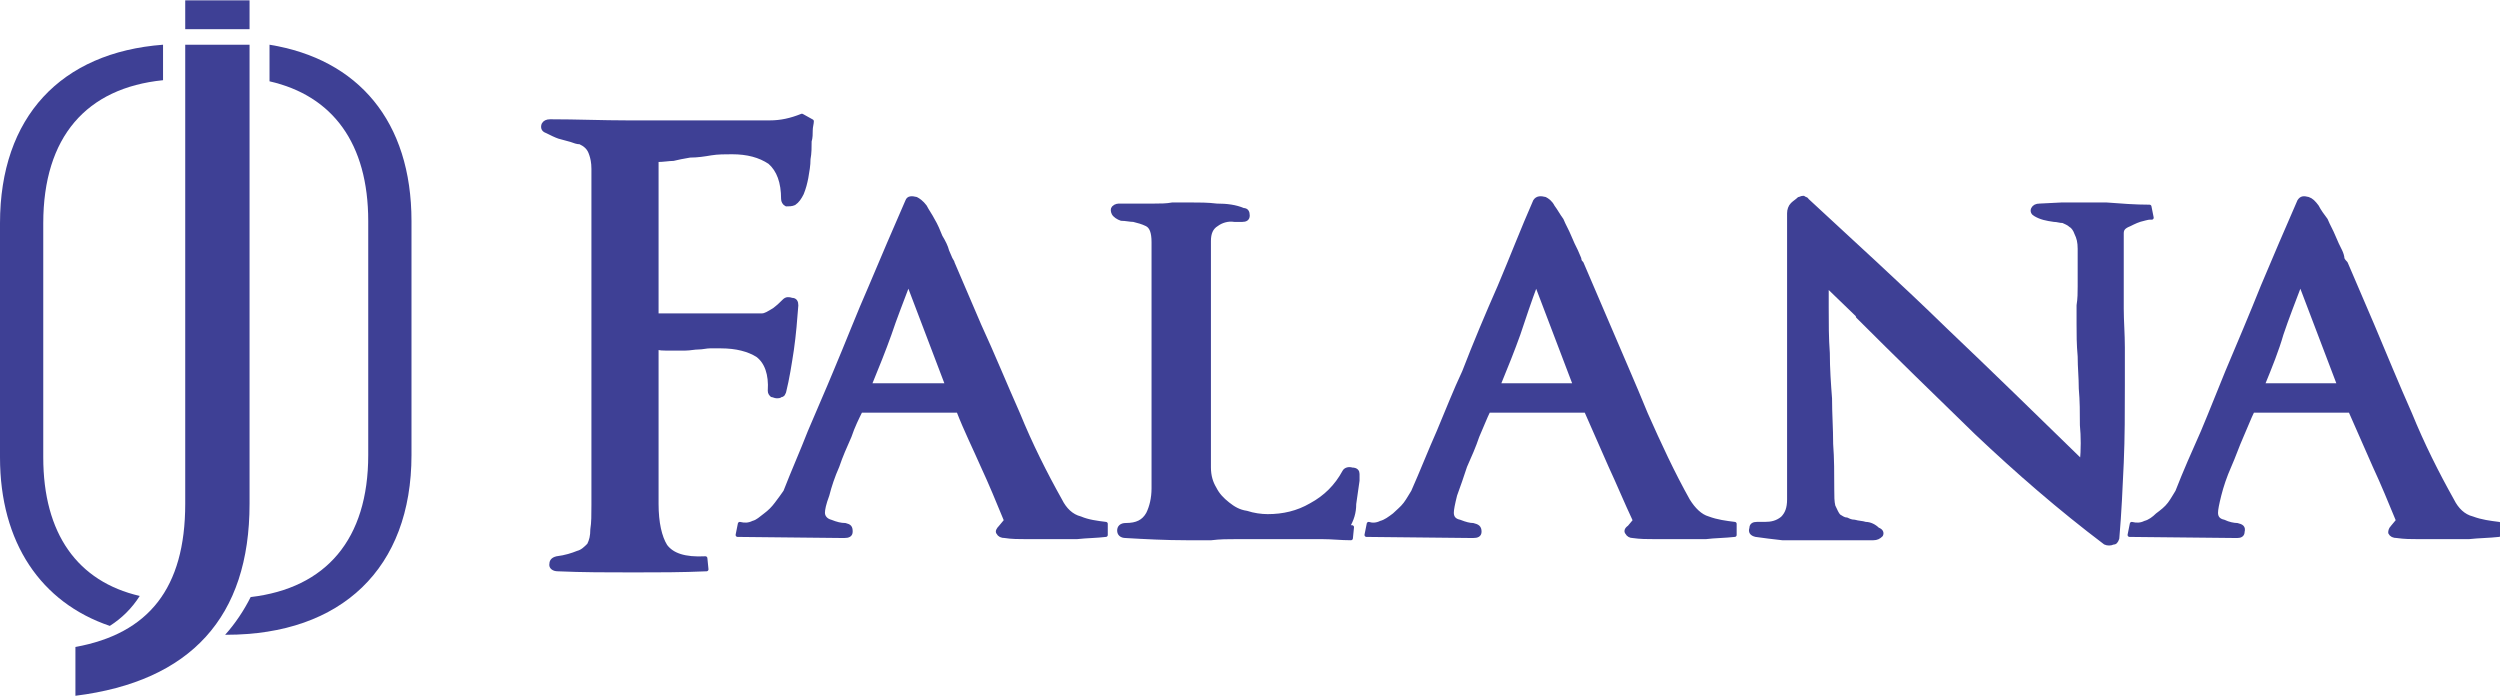
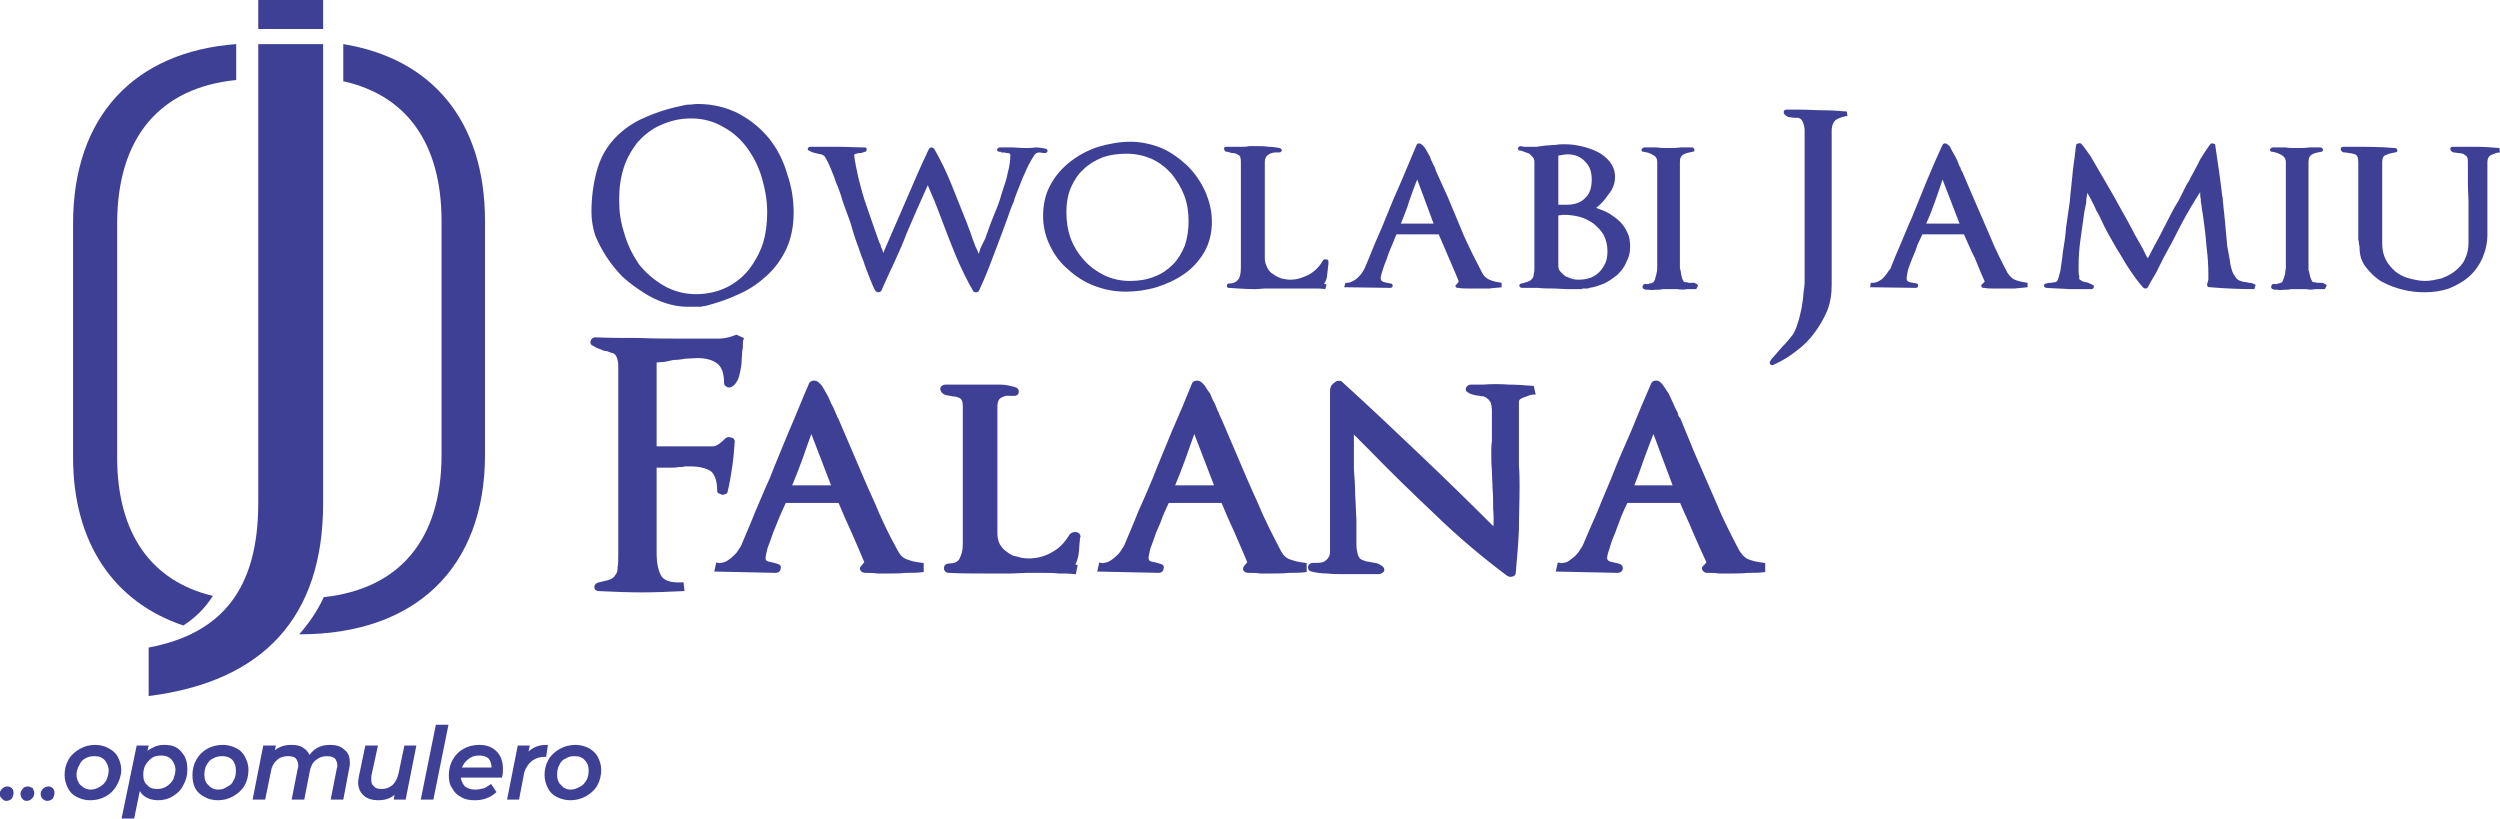
- <svg xmlns="http://www.w3.org/2000/svg" xml:space="preserve" width="1.907in" height="0.531in" version="1.1" style="shape-rendering:geometricPrecision; text-rendering:geometricPrecision; image-rendering:optimizeQuality; fill-rule:evenodd; clip-rule:evenodd" viewBox="0 0 2254 627">
+ <svg xmlns="http://www.w3.org/2000/svg" xml:space="preserve" width="2.421in" height="0.793in" version="1.1" style="shape-rendering:geometricPrecision; text-rendering:geometricPrecision; image-rendering:optimizeQuality; fill-rule:evenodd; clip-rule:evenodd" viewBox="0 0 3969 1300">
  <defs>
    <style type="text/css">
   
-     .str0 {stroke:#3E4095;stroke-width:3.546;stroke-linejoin:round}
-     .fil2 {fill:none;fill-rule:nonzero}
+     .str0 {stroke:#3E4095;stroke-width:4.918}
    .fil0 {fill:#3E4095}
    .fil1 {fill:#3E4095;fill-rule:nonzero}
   
  </style>
  </defs>
  <g id="Layer_x0020_1">
-     <g id="_1549256410128">
+     <g id="_2291404373472">
+       <path class="fil0" d="M375 70c-161,12 -259,114 -259,285l0 371c0,136 65,230 175,267 19,-12 35,-28 47,-47 -97,-23 -152,-98 -152,-220l0 -371c0,-137 68,-216 189,-228l0 -57z" />
+       <path class="fil0" d="M476 1007c183,0 294,-105 294,-285l0 -371c0,-159 -84,-258 -225,-281l0 59c100,22 156,98 156,222l0 371c0,135 -67,213 -187,226 -10,22 -24,42 -39,59l1 0z" />
+       <polygon class="fil1" points="513,46 513,0 410,0 410,46 " />
+       <path class="fil1" d="M236 1105c183,-23 277,-126 277,-306l0 -729 -103 0 0 729c0,135 -57,207 -174,229l0 77z" />
      <g>
-         <path class="fil0" d="M147 40c-92,7 -147,65 -147,161l0 211c0,77 37,131 99,152 11,-7 20,-16 27,-27 -56,-13 -87,-56 -87,-125l0 -211c0,-78 39,-122 108,-129l0 -32z" />
-         <path class="fil0" d="M204 572c104,0 167,-60 167,-162l0 -211c0,-90 -48,-146 -128,-159l0 33c57,13 89,56 89,126l0 211c0,76 -38,120 -106,128 -6,12 -14,24 -23,34l1 0z" />
-         <polygon class="fil1" points="225,26 225,0 167,0 167,26 " />
-         <path class="fil1" d="M68 627c104,-13 157,-71 157,-173l0 -414 -58 0 0 414c0,76 -33,117 -99,129l0 44z" />
+         <path class="fil1" d="M1260 338c0,-20 -3,-41 -10,-61 -6,-21 -15,-39 -28,-56 -13,-16 -28,-29 -48,-40 -19,-10 -41,-16 -67,-16 -4,0 -8,1 -12,1 -5,0 -9,1 -13,2 -25,5 -47,13 -66,22 -18,9 -33,21 -44,34 -12,14 -20,30 -25,49 -5,19 -8,40 -8,64 0,12 2,24 6,37 5,12 11,23 18,34 8,12 16,22 26,32 10,9 21,17 32,24 12,8 23,13 35,17 12,4 24,6 35,6 2,0 4,0 7,0 2,0 5,0 8,0 2,0 5,0 7,0 2,-1 4,-1 6,-1 19,-5 37,-11 54,-19 18,-8 32,-18 45,-30 13,-12 23,-26 31,-43 7,-16 11,-35 11,-56zm-42 -1c0,17 -2,34 -7,50 -5,15 -13,29 -22,41 -10,12 -21,21 -35,28 -14,7 -31,11 -49,11 -19,0 -37,-5 -52,-14 -15,-9 -28,-20 -39,-34 -10,-15 -18,-31 -23,-49 -6,-18 -8,-35 -8,-53 0,-18 2,-34 7,-50 5,-16 13,-29 22,-41 10,-11 22,-21 36,-27 15,-7 31,-11 49,-11 20,0 37,5 52,14 15,8 28,20 38,34 10,14 18,30 23,48 5,17 8,35 8,53zm442 -101c-5,-1 -11,-2 -16,-2 -6,1 -12,1 -18,1 -6,0 -13,-1 -19,-1 -7,0 -14,0 -20,0 -3,1 -4,2 -4,4 0,2 2,3 4,3 1,0 1,0 2,0 0,1 0,1 1,1 2,0 5,0 9,1 4,0 5,1 5,3 0,8 -1,17 -4,28 -2,11 -6,22 -10,34 -3,12 -8,24 -13,36 -5,12 -9,24 -13,35 -2,4 -4,8 -6,12 -2,4 -3,8 -4,12 -2,-5 -4,-9 -6,-13 -1,-4 -3,-8 -4,-11 -1,-4 -3,-8 -4,-12 -2,-4 -3,-8 -5,-13 -8,-20 -16,-40 -24,-60 -8,-20 -17,-39 -28,-58 -1,-1 -3,-2 -4,-2 -2,0 -3,1 -4,2 -13,27 -25,55 -37,83 -12,28 -24,55 -36,83 0,-2 -1,-4 -1,-5 -1,-2 -1,-3 -2,-4 0,-1 -1,-2 -1,-4 0,-1 -1,-2 -2,-4 -8,-23 -16,-45 -24,-69 -7,-23 -13,-47 -16,-70 1,-2 3,-2 4,-2 2,-1 4,-1 5,-1 3,0 5,-1 8,-2 2,0 3,-2 3,-4 0,-2 -1,-3 -4,-3 -14,0 -28,-1 -42,-1 -14,0 -28,0 -42,0 -3,0 -4,0 -5,2 -1,1 -1,3 1,4 3,1 5,3 7,3 2,1 5,1 7,2 2,0 4,1 6,1 2,1 4,2 5,3 2,3 5,8 8,15 3,8 7,16 10,26 4,9 8,20 11,31 4,11 8,22 12,33 3,10 6,21 10,32 4,10 7,21 11,30 3,10 7,19 10,27 3,8 6,15 9,20 1,1 3,2 4,2 2,0 4,-1 5,-2 7,-16 14,-31 21,-46 7,-15 14,-31 20,-47 5,-12 11,-25 16,-37 6,-13 11,-25 17,-38 4,10 8,19 11,26 3,7 6,16 10,26 7,19 15,39 23,59 9,21 18,40 28,57 1,2 3,2 5,2 2,0 3,-1 4,-2 8,-17 15,-34 22,-53 7,-18 14,-37 21,-56 2,-5 4,-11 6,-17 2,-5 4,-11 7,-17 0,-2 1,-5 2,-7 1,-3 2,-5 3,-8 4,-9 7,-19 12,-29 4,-10 9,-19 14,-27 2,-4 5,-6 9,-6l8 1c3,0 5,-1 5,-3 0,-2 0,-3 -3,-4zm264 116c0,-17 -4,-33 -11,-49 -7,-15 -16,-28 -28,-40 -12,-11 -25,-21 -41,-28 -15,-6 -32,-10 -49,-10 -17,0 -34,3 -51,8 -16,5 -31,13 -44,23 -13,10 -24,22 -32,37 -8,14 -12,31 -12,50 0,17 4,33 11,47 7,15 17,28 29,38 12,11 26,20 42,26 16,6 32,9 49,9 16,0 32,-2 49,-7 16,-5 31,-12 44,-21 13,-9 24,-21 32,-35 8,-14 12,-30 12,-48zm-37 -1c0,14 -2,27 -6,39 -5,12 -11,22 -19,30 -8,8 -18,15 -29,19 -12,5 -25,7 -39,7 -15,0 -28,-3 -41,-9 -12,-6 -23,-14 -32,-24 -9,-10 -16,-21 -21,-34 -5,-14 -7,-28 -7,-42 0,-14 2,-27 7,-39 5,-11 11,-21 20,-29 8,-8 18,-14 30,-19 11,-4 24,-6 38,-6 15,0 28,3 40,8 13,6 23,14 32,24 8,10 15,21 20,34 5,13 7,27 7,41zm222 64c0,-2 -1,-3 -3,-3 -3,-1 -5,0 -6,2 -5,9 -13,17 -22,22 -10,5 -19,8 -30,8 -5,0 -9,-1 -14,-2 -5,-2 -9,-4 -13,-7 -4,-2 -7,-6 -9,-10 -2,-4 -4,-9 -4,-14l0 -154c0,-5 2,-9 5,-11 4,-3 8,-4 13,-4l5 0c2,0 3,-1 4,-3 0,-2 -1,-3 -3,-4 -6,-1 -12,-2 -18,-2 -6,-1 -12,-1 -18,-1 -5,0 -9,0 -13,0 -4,1 -8,1 -12,1l-23 0c-2,0 -3,0 -4,1 -1,1 -1,3 0,4 0,2 2,3 5,3 3,1 6,2 8,2 3,0 6,1 9,3 3,1 4,5 4,11l0 168c0,7 -1,13 -3,17 -3,5 -8,8 -15,8 -3,0 -4,1 -4,3 -1,3 1,4 3,4 14,1 28,2 42,2 6,0 11,-1 17,-1 6,0 11,0 17,0 6,0 13,0 19,0 7,0 13,0 20,0 6,0 13,0 19,0 7,0 13,0 19,1l2 -7c-1,-1 -2,-1 -2,-1 0,0 -1,0 -2,0 3,-5 5,-10 5,-15 1,-6 1,-11 2,-17 0,0 0,-1 0,-2 0,-1 0,-1 0,-2zm275 41l0 -7c-6,-1 -12,-2 -17,-4 -6,-2 -11,-6 -14,-12 -10,-19 -20,-39 -29,-59 -8,-20 -17,-40 -25,-60l-19 -42 0 0c0,-1 -1,-2 -1,-3 -1,-2 -1,-4 -2,-5l0 0c-2,-3 -3,-7 -5,-10 -1,-4 -3,-8 -5,-11 -2,-4 -4,-7 -6,-10 -2,-2 -4,-4 -6,-5 -3,-1 -5,0 -6,2 -8,19 -16,38 -24,57 -9,20 -17,39 -25,59 -5,13 -11,26 -17,40 -6,14 -11,28 -17,41 -1,2 -3,5 -5,8 -3,3 -5,6 -8,8 -3,2 -6,4 -9,5 -3,1 -6,1 -8,1l-2 7 73 1c2,0 4,-1 4,-3 0,-3 -1,-4 -4,-4 -3,-1 -6,-1 -9,-2 -4,-1 -6,-3 -6,-6 0,-3 1,-7 3,-13 2,-6 4,-12 7,-19 2,-7 5,-14 8,-21 3,-7 5,-12 7,-17l67 0c6,13 11,26 16,37 5,12 11,25 16,38l-3 4c-2,1 -3,3 -2,4 1,2 2,2 4,2 5,1 10,1 15,1 5,0 9,0 14,0 7,0 14,0 21,0 6,-1 13,-1 19,-2zm-108 -101l-52 0c5,-13 10,-24 13,-35 4,-11 8,-23 13,-35l26 70zm312 37c0,-8 -1,-16 -4,-22 -3,-7 -7,-13 -12,-18 -5,-5 -11,-9 -17,-13 -7,-4 -13,-6 -21,-9 8,-6 14,-13 20,-22 7,-8 10,-18 10,-27 0,-10 -3,-17 -8,-24 -6,-7 -12,-12 -20,-16 -8,-4 -17,-7 -26,-9 -9,-2 -17,-3 -25,-3 -5,0 -10,0 -15,1 -6,0 -11,1 -16,1 -5,1 -10,1 -14,2 -5,0 -10,0 -15,0 -1,0 -3,0 -5,0 -2,0 -4,-1 -6,-1 -2,0 -3,1 -4,3 0,3 1,4 3,4 2,0 4,1 7,2 3,1 5,2 8,3 2,2 4,4 5,5 2,2 3,5 3,7l0 167c0,5 0,9 -1,12 0,3 -1,6 -3,8 -1,1 -3,3 -6,4 -3,1 -6,2 -10,3 -3,0 -4,2 -4,4 1,2 2,3 5,3 7,0 15,0 24,0 9,1 17,1 24,1 8,0 16,1 23,1 8,0 16,0 24,0l0 -1 1 0c2,0 4,0 6,0 2,0 3,0 5,-1l-1 0c9,-1 16,-4 24,-7 8,-4 15,-9 21,-14 6,-6 11,-12 14,-20 4,-7 6,-15 6,-24zm-61 -107c0,13 -3,23 -11,30 -7,7 -17,10 -29,10l-13 0 0 -78c6,-1 11,-2 15,-2 11,0 21,4 28,12 7,7 10,16 10,28zm25 114c0,7 -1,13 -3,18 -3,6 -6,11 -10,15 -4,4 -9,7 -14,9 -6,2 -12,3 -18,3 -3,0 -6,0 -10,-1 -4,-1 -7,-3 -11,-4 -3,-2 -6,-5 -8,-7 -3,-3 -4,-6 -4,-10l0 -80 8 -1c8,0 17,1 25,3 8,2 16,6 23,11 6,5 12,11 16,18 4,8 6,16 6,26zm144 54c-2,-2 -4,-3 -6,-4 -3,0 -5,0 -8,0 -2,0 -3,-1 -5,-1 -2,0 -3,0 -4,-1 0,0 -1,-2 -2,-4 -1,-2 -1,-5 -2,-7 0,-3 -1,-5 -1,-7 -1,-2 -1,-4 -1,-5l0 -167c0,-6 2,-10 6,-12 4,-2 8,-3 14,-4 2,0 4,-2 3,-3 0,-2 -1,-3 -3,-4 -7,0 -13,0 -19,0 -6,1 -12,1 -19,1 -6,0 -12,0 -19,-1 -7,0 -13,0 -20,0 -2,1 -4,2 -4,4 0,2 1,3 4,3 5,1 10,2 14,5 5,2 7,6 7,11l0 168c0,2 0,5 -1,8 0,2 -1,5 -2,8 0,3 -2,5 -3,7 -2,1 -3,2 -6,2 0,0 -1,0 -2,1 -1,0 -2,0 -3,0 -3,-1 -5,0 -6,3 -1,2 0,4 2,5 2,1 5,1 8,1 4,1 7,0 11,0 4,0 7,0 11,-1 3,0 6,0 8,0l15 0c6,1 11,1 15,0 5,0 10,0 15,0l3 -6zm237 -269l-1 -7c-12,-1 -25,-2 -38,-2 -13,0 -25,-1 -38,-1l-19 0c-3,0 -4,1 -5,2 0,2 0,3 0,4 2,3 5,5 8,6 3,0 6,1 9,1 2,0 4,0 6,0 2,1 3,1 5,3 1,1 2,3 3,6 1,3 2,6 2,11l0 241c0,5 -1,11 -2,19 0,7 -2,15 -3,23 -2,8 -3,15 -6,23 -2,7 -4,12 -7,17 -1,2 -4,5 -7,9 -3,4 -7,8 -10,11 -5,6 -9,10 -13,15 -4,4 -6,7 -7,9 -1,2 0,3 1,5 2,1 3,1 5,0 13,-6 25,-13 36,-22 11,-8 21,-18 29,-29 8,-11 15,-23 20,-35 5,-13 7,-26 7,-41l0 -245c0,-8 3,-14 7,-17 5,-3 11,-5 18,-6zm286 272l0 -7c-6,-1 -12,-2 -18,-4 -6,-2 -10,-6 -14,-12 -10,-19 -20,-39 -28,-59 -9,-20 -17,-40 -26,-60l-18 -42 0 0c-1,-1 -1,-2 -2,-3 0,-2 -1,-4 -2,-5l0 0c-1,-3 -3,-7 -4,-10 -2,-4 -4,-8 -6,-11 -2,-4 -4,-7 -5,-10 -2,-2 -4,-4 -6,-5 -3,-1 -5,0 -6,2 -9,19 -17,38 -25,57 -8,20 -16,39 -24,59 -6,13 -11,26 -17,40 -6,14 -12,28 -17,41 -2,2 -4,5 -6,8 -2,3 -5,6 -7,8 -3,2 -6,4 -9,5 -3,1 -6,1 -9,1l-1 7 72 1c3,0 4,-1 4,-3 1,-3 -1,-4 -3,-4 -3,-1 -6,-1 -10,-2 -4,-1 -5,-3 -5,-6 0,-3 1,-7 2,-13 2,-6 4,-12 7,-19 3,-7 6,-14 8,-21 3,-7 6,-12 8,-17l66 0c6,13 11,26 17,37 5,12 10,25 16,38l-4 4c-2,1 -2,3 -1,4 0,2 2,2 4,2 5,1 10,1 14,1 5,0 10,0 15,0 7,0 13,0 20,0 7,-1 13,-1 20,-2zm-108 -101l-53 0c6,-13 10,-24 14,-35 4,-11 8,-23 12,-35l27 70zm470 97c-4,-2 -7,-3 -9,-3 -1,0 -3,0 -5,-1 -4,0 -7,-1 -10,-2 -4,-1 -7,-4 -9,-8 -3,-3 -5,-9 -7,-18 -1,-9 -3,-18 -5,-29 -1,-11 -2,-22 -3,-33 -1,-11 -2,-21 -3,-29 0,-4 -1,-7 -1,-10 0,-3 0,-5 -1,-8 -3,-26 -7,-53 -11,-80 0,-2 -1,-3 -3,-3 -2,-1 -4,0 -5,1 -6,8 -11,16 -16,24 -4,9 -9,17 -13,25 -1,2 -3,5 -4,8 -2,3 -4,6 -5,8 -4,8 -8,16 -12,24 -5,8 -9,15 -13,23 -6,12 -12,23 -18,35 -6,11 -12,22 -18,34 -3,-4 -5,-9 -8,-15 -3,-5 -7,-13 -13,-23 -7,-14 -15,-28 -24,-44 -8,-15 -17,-30 -25,-44 -8,-14 -15,-26 -21,-36 -7,-10 -12,-17 -15,-20 -2,-1 -3,-1 -5,0 -2,0 -3,1 -3,3 0,2 -1,4 -1,7 0,3 -1,6 -1,9 -1,9 -3,20 -4,33 -1,12 -3,26 -4,40 -2,14 -4,28 -6,42 -1,14 -3,27 -5,38 -1,12 -3,22 -4,30 -2,8 -3,12 -4,14 -1,2 -2,4 -5,4 -2,0 -4,1 -7,1 -2,0 -4,0 -6,1 -3,0 -4,2 -4,4 1,2 2,3 4,3 12,1 24,1 36,2 11,0 23,0 35,0 2,0 4,-1 4,-3 1,-2 0,-3 -2,-4 -5,-2 -8,-4 -10,-4 -2,0 -3,-1 -5,-1 -1,-1 -3,-1 -3,-2 -1,0 -2,-1 -3,-2 0,-1 0,-3 0,-5 -1,-2 -1,-5 -1,-9l0 -7c0,-14 1,-28 3,-42 2,-15 4,-29 6,-43 1,-5 2,-10 3,-15 0,-5 1,-11 2,-16 2,4 4,8 6,11 1,3 3,6 4,8 1,3 3,6 4,9 2,3 4,7 6,11 4,9 9,19 14,28 6,10 11,20 17,29 6,10 11,19 18,29 6,9 12,17 19,25 2,2 3,2 5,2 1,0 2,-1 3,-2 4,-8 9,-16 13,-23 4,-8 8,-16 12,-24 10,-18 19,-35 28,-53 9,-17 19,-34 30,-51 0,4 0,8 1,11 0,3 0,6 1,9 0,3 1,6 1,9 1,3 1,7 2,12 2,15 4,30 5,45 2,15 3,30 3,45 0,3 0,6 0,8 -1,3 -1,5 -2,7 0,1 0,3 1,4 1,1 2,1 4,1 23,2 46,3 70,3l2 -7zm113 1c-2,-2 -4,-3 -7,-4 -2,0 -5,0 -8,0 -1,0 -3,-1 -4,-1 -2,0 -3,0 -4,-1 0,0 -1,-2 -2,-4 -1,-2 -2,-5 -2,-7 -1,-3 -1,-5 -2,-7 0,-2 0,-4 0,-5l0 -167c0,-6 2,-10 6,-12 3,-2 8,-3 14,-4 2,0 3,-2 3,-3 0,-2 -1,-3 -4,-4 -6,0 -12,0 -18,0 -6,1 -13,1 -19,1 -6,0 -13,0 -19,-1 -7,0 -13,0 -20,0 -3,1 -4,2 -4,4 0,2 1,3 4,3 5,1 9,2 14,5 4,2 7,6 7,11l0 168c0,2 -1,5 -1,8 0,2 -1,5 -2,8 -1,3 -2,5 -3,7 -2,1 -4,2 -6,2 0,0 -1,0 -2,1 -1,0 -2,0 -4,0 -2,-1 -4,0 -5,3 -1,2 0,4 2,5 2,1 5,1 8,1 3,1 7,0 11,0 3,0 7,0 10,-1 4,0 6,0 9,0l15 0c5,1 10,1 15,0 5,0 10,0 15,0l3 -6z" />
+         <path class="fil1" d="M3969 242l-1 -7c-12,-1 -24,-2 -36,-2 -12,0 -24,0 -37,0 -4,0 -5,1 -5,4 1,3 3,4 5,5 3,0 6,1 9,1 1,0 3,0 5,1 2,0 3,1 4,2 2,1 3,2 4,4 1,2 1,4 1,8 0,10 0,21 0,32 0,11 1,21 1,32 0,10 0,21 0,32 0,11 0,21 0,32 0,9 -2,18 -6,26 -3,7 -9,13 -15,18 -6,5 -14,9 -22,12 -9,2 -17,4 -26,4 -9,0 -17,-2 -25,-4 -8,-2 -16,-6 -22,-11 -6,-5 -11,-11 -15,-18 -4,-8 -6,-16 -6,-26 0,-11 0,-21 0,-32 0,-11 0,-22 0,-33l0 -65c0,-6 2,-10 6,-11 4,-2 9,-3 14,-4 3,0 4,-1 4,-3 0,-2 -1,-4 -4,-4 -23,-2 -45,-2 -68,-2l-13 0c-3,0 -5,1 -5,4 1,3 2,4 5,5 2,0 5,0 8,1 3,0 7,1 10,2 4,2 5,6 5,13l0 122c0,1 1,3 1,6 0,2 1,4 1,7l0 -1c0,13 3,23 10,32 7,9 15,17 25,23 11,6 22,10 34,13 12,3 24,4 35,4 13,0 26,-2 38,-6 12,-5 23,-11 32,-19 9,-8 16,-18 21,-29 5,-12 8,-24 8,-38l0 -115c0,-5 2,-9 6,-11 5,-2 9,-4 14,-4z" />
      </g>
-       <g>
-         <path class="fil2 str0" d="M732 109l-9 -5c-10,4 -19,6 -29,6l-57 0c-24,0 -47,0 -71,0 -23,0 -46,-1 -70,-1 -3,0 -5,1 -6,3 -1,3 0,5 3,6 4,2 8,4 11,5 4,1 7,2 11,3 3,1 5,2 8,2 2,1 4,2 6,4 2,2 3,4 4,7 1,3 2,7 2,13l0 303c0,9 0,16 -1,22 0,6 -1,10 -3,14 -3,3 -6,6 -10,7 -5,2 -11,4 -19,5 -4,1 -5,3 -5,6 0,2 2,4 6,4 22,1 45,1 68,1 22,0 44,0 66,-1l-1 -10c-19,1 -30,-3 -36,-11 -5,-8 -8,-21 -8,-38l0 -141c3,1 6,1 8,1 2,0 4,0 7,0 4,0 8,0 11,0 4,0 8,-1 12,-1 3,0 7,-1 10,-1 3,0 7,0 10,0 14,0 25,3 33,8 8,6 12,17 11,32 0,2 1,3 2,4 1,0 3,1 4,1 2,0 3,0 4,-1 2,0 2,-1 3,-3 3,-12 5,-25 7,-38 2,-14 3,-27 4,-40 0,-3 -1,-5 -4,-5 -3,-1 -5,-1 -7,1 -2,2 -5,5 -9,8 -5,3 -8,5 -11,5l-95 0 0 -140c6,0 11,-1 15,-1 4,-1 9,-2 15,-3 7,0 13,-1 19,-2 6,-1 13,-1 19,-1 14,0 25,3 34,9 8,7 12,18 12,33 0,2 1,4 3,5 2,0 5,0 7,-1 3,-2 5,-5 7,-9 2,-5 3,-9 4,-14 1,-6 2,-11 2,-17 1,-5 1,-11 1,-16 1,-3 1,-7 1,-10 0,-3 1,-6 1,-8z" />
-       </g>
-       <g>
-         <path id="1" class="fil2 str0" d="M997 482l0 -10c-8,-1 -16,-2 -23,-5 -8,-2 -14,-8 -18,-16 -14,-25 -27,-51 -38,-78 -12,-27 -23,-54 -35,-80l-24 -56 0 0c0,-1 -1,-2 -2,-4 -1,-2 -2,-5 -3,-7l0 0c-1,-4 -3,-8 -6,-13 -2,-5 -4,-10 -7,-15 -2,-4 -5,-8 -7,-12 -3,-4 -6,-6 -8,-7 -4,-1 -7,-1 -8,2 -11,25 -22,51 -33,77 -11,25 -21,51 -32,77 -7,17 -15,35 -23,54 -7,18 -15,36 -22,54 -2,3 -5,7 -8,11 -3,4 -6,7 -10,10 -4,3 -7,6 -11,7 -4,2 -8,2 -12,1l-2 10 96 1c4,0 6,-1 6,-4 0,-4 -1,-5 -5,-6 -4,0 -8,-1 -13,-3 -4,-1 -7,-4 -7,-8 0,-3 1,-8 4,-16 2,-8 5,-17 9,-26 3,-9 7,-18 11,-27 3,-9 7,-17 10,-23l88 0c7,18 15,34 22,50 7,15 14,32 21,49l-5 6c-2,2 -3,4 -2,5 1,2 3,3 6,3 6,1 13,1 19,1 6,0 13,0 19,0 9,0 18,0 27,0 9,-1 18,-1 26,-2zm-143 -135l-70 0c7,-17 13,-32 18,-46 5,-15 11,-30 17,-46l35 92z" />
-       </g>
-       <g>
-         <path id="2" class="fil2 str0" d="M1224 427c0,-2 -1,-4 -5,-4 -3,-1 -6,0 -7,2 -7,13 -17,23 -30,30 -12,7 -25,10 -39,10 -6,0 -13,-1 -19,-3 -7,-1 -12,-4 -17,-8 -5,-4 -9,-8 -12,-14 -3,-5 -5,-11 -5,-19l0 -204c0,-7 2,-12 7,-15 4,-3 10,-5 16,-4l7 0c3,0 5,-1 5,-4 0,-3 -1,-5 -4,-5 -7,-3 -15,-4 -24,-4 -8,-1 -16,-1 -24,-1 -5,0 -11,0 -16,0 -5,1 -11,1 -16,1l-31 0c-2,0 -4,0 -6,2 -1,1 -1,3 0,5 1,2 4,4 7,5 4,0 8,1 11,1 4,1 8,2 12,4 4,2 6,7 6,16l0 222c0,9 -2,17 -5,23 -4,7 -10,10 -20,10 -4,0 -6,2 -6,5 0,3 2,5 6,5 17,1 36,2 55,2 7,0 15,0 22,0 8,-1 15,-1 23,-1 8,0 17,0 25,0 9,0 18,0 27,0 8,0 17,0 25,0 9,0 17,1 26,1l1 -10c-1,0 -2,0 -2,0 0,0 -1,0 -2,0 4,-7 6,-13 6,-21 1,-7 2,-14 3,-21 0,-1 0,-2 0,-3 0,-1 0,-2 0,-3z" />
-       </g>
-       <g>
-         <path id="3" class="fil2 str0" d="M1564 482l0 -10c-8,-1 -16,-2 -24,-5 -7,-2 -13,-8 -18,-16 -14,-25 -26,-51 -38,-78 -11,-27 -23,-54 -34,-80l-24 -56 0 0c-1,-1 -2,-2 -2,-4 -1,-2 -2,-5 -3,-7l0 0c-2,-4 -4,-8 -6,-13 -2,-5 -5,-10 -7,-15 -3,-4 -5,-8 -8,-12 -2,-4 -5,-6 -7,-7 -4,-1 -7,-1 -9,2 -11,25 -21,51 -32,77 -11,25 -22,51 -32,77 -8,17 -15,35 -23,54 -8,18 -15,36 -23,54 -2,3 -4,7 -7,11 -3,4 -7,7 -10,10 -4,3 -8,6 -12,7 -4,2 -8,2 -11,1l-2 10 96 1c4,0 6,-1 6,-4 0,-4 -2,-5 -6,-6 -3,0 -7,-1 -12,-3 -5,-1 -7,-4 -7,-8 0,-3 1,-8 3,-16 3,-8 6,-17 9,-26 4,-9 8,-18 11,-27 4,-9 7,-17 10,-23l88 0c8,18 15,34 22,50 7,15 14,32 22,49l-5 6c-3,2 -3,4 -2,5 1,2 3,3 5,3 7,1 13,1 20,1 6,0 12,0 19,0 9,0 18,0 27,0 8,-1 17,-1 26,-2zm-144 -135l-69 0c7,-17 13,-32 18,-46 5,-15 10,-30 16,-46l35 92z" />
-       </g>
-       <g>
-         <path id="4" class="fil2 str0" d="M1940 196l-2 -10c-13,0 -26,-1 -39,-2 -13,0 -27,0 -40,0l-20 1c-3,0 -5,1 -6,3 -1,2 0,4 2,5 5,3 10,4 17,5 3,0 5,1 8,1 2,1 5,2 7,4 2,1 4,4 5,7 2,4 3,8 3,14l0 34c0,5 0,11 -1,17 0,5 0,11 0,17 0,9 0,18 1,29 0,10 1,19 1,29 1,11 1,22 1,33 1,10 1,22 0,33 -41,-40 -82,-80 -123,-119 -41,-40 -83,-78 -125,-117 0,-1 -2,-1 -3,-2 -2,0 -3,1 -4,1 -2,2 -4,3 -6,5 -2,2 -3,5 -3,8l0 258c0,8 -2,13 -6,17 -5,4 -10,5 -16,5l-7 0c-3,0 -5,1 -5,4 -1,3 0,5 4,6 7,1 15,2 24,3 8,0 16,0 25,0l19 0c6,0 12,0 19,0 6,0 13,0 19,0 3,0 5,-1 7,-3 1,-2 0,-4 -3,-5 -3,-3 -7,-5 -11,-5 -3,-1 -7,-1 -10,-2 -3,0 -5,-1 -7,-2 -3,0 -5,-2 -7,-3 -2,-2 -3,-5 -5,-9 -1,-4 -1,-9 -1,-15 0,-14 0,-28 -1,-41 0,-14 -1,-27 -1,-41 -1,-13 -2,-27 -2,-41 -1,-13 -1,-27 -1,-41 0,-3 0,-7 0,-10 0,-3 0,-7 0,-10l29 28 -1 0c35,35 71,70 107,105 37,35 75,68 116,99 2,1 5,1 7,0 2,0 3,-1 4,-4 2,-23 3,-46 4,-68 1,-23 1,-46 1,-70 0,-10 0,-21 0,-34 0,-12 -1,-24 -1,-35 0,-11 0,-22 0,-33 0,-11 0,-23 0,-35 0,-4 2,-6 7,-8 4,-2 8,-4 13,-5l-1 0c2,0 4,-1 6,-1 1,0 2,0 2,0z" />
-       </g>
-       <g>
-         <path id="5" class="fil2 str0" d="M2253 482l0 -10c-8,-1 -16,-2 -24,-5 -8,-2 -14,-8 -18,-16 -14,-25 -27,-51 -38,-78 -12,-27 -23,-54 -34,-80l-24 -56 0 0c-1,-1 -2,-2 -3,-4 0,-2 -1,-5 -2,-7l0 0c-2,-4 -4,-8 -6,-13 -2,-5 -5,-10 -7,-15 -3,-4 -6,-8 -8,-12 -3,-4 -5,-6 -8,-7 -4,-1 -6,-1 -8,2 -11,25 -22,51 -33,77 -10,25 -21,51 -32,77 -7,17 -14,35 -22,54 -8,18 -16,36 -23,54 -2,3 -4,7 -7,11 -3,4 -7,7 -11,10 -3,3 -7,6 -11,7 -4,2 -8,2 -12,1l-2 10 97 1c3,0 5,-1 5,-4 1,-4 -1,-5 -5,-6 -3,0 -8,-1 -12,-3 -5,-1 -7,-4 -7,-8 0,-3 1,-8 3,-16 2,-8 5,-17 9,-26 4,-9 7,-18 11,-27 4,-9 7,-17 10,-23l88 0c8,18 15,34 22,50 7,15 14,32 21,49l-5 6c-2,2 -2,4 -2,5 1,2 3,3 6,3 7,1 13,1 19,1 7,0 13,0 20,0 9,0 18,0 26,0 9,-1 18,-1 27,-2zm-144 -135l-69 0c7,-17 13,-32 17,-46 5,-15 11,-30 17,-46l35 92z" />
-       </g>
-       <path id="6" class="fil1" d="M732 109l-9 -5c-10,4 -19,6 -29,6l-57 0c-24,0 -47,0 -71,0 -23,0 -46,-1 -70,-1 -3,0 -5,1 -6,3 -1,3 0,5 3,6 4,2 8,4 11,5 4,1 7,2 11,3 3,1 5,2 8,2 2,1 4,2 6,4 2,2 3,4 4,7 1,3 2,7 2,13l0 303c0,9 0,16 -1,22 0,6 -1,10 -3,14 -3,3 -6,6 -10,7 -5,2 -11,4 -19,5 -4,1 -5,3 -5,6 0,2 2,4 6,4 22,1 45,1 68,1 22,0 44,0 66,-1l-1 -10c-19,1 -30,-3 -36,-11 -5,-8 -8,-21 -8,-38l0 -141c3,1 6,1 8,1 2,0 4,0 7,0 4,0 8,0 11,0 4,0 8,-1 12,-1 3,0 7,-1 10,-1 3,0 7,0 10,0 14,0 25,3 33,8 8,6 12,17 11,32 0,2 1,3 2,4 1,0 3,1 4,1 2,0 3,0 4,-1 2,0 2,-1 3,-3 3,-12 5,-25 7,-38 2,-14 3,-27 4,-40 0,-3 -1,-5 -4,-5 -3,-1 -5,-1 -7,1 -2,2 -5,5 -9,8 -5,3 -8,5 -11,5l-95 0 0 -140c6,0 11,-1 15,-1 4,-1 9,-2 15,-3 7,0 13,-1 19,-2 6,-1 13,-1 19,-1 14,0 25,3 34,9 8,7 12,18 12,33 0,2 1,4 3,5 2,0 5,0 7,-1 3,-2 5,-5 7,-9 2,-5 3,-9 4,-14 1,-6 2,-11 2,-17 1,-5 1,-11 1,-16 1,-3 1,-7 1,-10 0,-3 1,-6 1,-8z" />
-       <path id="7" class="fil1" d="M997 482l0 -10c-8,-1 -16,-2 -23,-5 -8,-2 -14,-8 -18,-16 -14,-25 -27,-51 -38,-78 -12,-27 -23,-54 -35,-80l-24 -56 0 0c0,-1 -1,-2 -2,-4 -1,-2 -2,-5 -3,-7l0 0c-1,-4 -3,-8 -6,-13 -2,-5 -4,-10 -7,-15 -2,-4 -5,-8 -7,-12 -3,-4 -6,-6 -8,-7 -4,-1 -7,-1 -8,2 -11,25 -22,51 -33,77 -11,25 -21,51 -32,77 -7,17 -15,35 -23,54 -7,18 -15,36 -22,54 -2,3 -5,7 -8,11 -3,4 -6,7 -10,10 -4,3 -7,6 -11,7 -4,2 -8,2 -12,1l-2 10 96 1c4,0 6,-1 6,-4 0,-4 -1,-5 -5,-6 -4,0 -8,-1 -13,-3 -4,-1 -7,-4 -7,-8 0,-3 1,-8 4,-16 2,-8 5,-17 9,-26 3,-9 7,-18 11,-27 3,-9 7,-17 10,-23l88 0c7,18 15,34 22,50 7,15 14,32 21,49l-5 6c-2,2 -3,4 -2,5 1,2 3,3 6,3 6,1 13,1 19,1 6,0 13,0 19,0 9,0 18,0 27,0 9,-1 18,-1 26,-2zm-143 -135l-70 0c7,-17 13,-32 18,-46 5,-15 11,-30 17,-46l35 92z" />
-       <path id="8" class="fil1" d="M1224 427c0,-2 -1,-4 -5,-4 -3,-1 -6,0 -7,2 -7,13 -17,23 -30,30 -12,7 -25,10 -39,10 -6,0 -13,-1 -19,-3 -7,-1 -12,-4 -17,-8 -5,-4 -9,-8 -12,-14 -3,-5 -5,-11 -5,-19l0 -204c0,-7 2,-12 7,-15 4,-3 10,-5 16,-4l7 0c3,0 5,-1 5,-4 0,-3 -1,-5 -4,-5 -7,-3 -15,-4 -24,-4 -8,-1 -16,-1 -24,-1 -5,0 -11,0 -16,0 -5,1 -11,1 -16,1l-31 0c-2,0 -4,0 -6,2 -1,1 -1,3 0,5 1,2 4,4 7,5 4,0 8,1 11,1 4,1 8,2 12,4 4,2 6,7 6,16l0 222c0,9 -2,17 -5,23 -4,7 -10,10 -20,10 -4,0 -6,2 -6,5 0,3 2,5 6,5 17,1 36,2 55,2 7,0 15,0 22,0 8,-1 15,-1 23,-1 8,0 17,0 25,0 9,0 18,0 27,0 8,0 17,0 25,0 9,0 17,1 26,1l1 -10c-1,0 -2,0 -2,0 0,0 -1,0 -2,0 4,-7 6,-13 6,-21 1,-7 2,-14 3,-21 0,-1 0,-2 0,-3 0,-1 0,-2 0,-3z" />
-       <path id="9" class="fil1" d="M1564 482l0 -10c-8,-1 -16,-2 -24,-5 -7,-2 -13,-8 -18,-16 -14,-25 -26,-51 -38,-78 -11,-27 -23,-54 -34,-80l-24 -56 0 0c-1,-1 -2,-2 -2,-4 -1,-2 -2,-5 -3,-7l0 0c-2,-4 -4,-8 -6,-13 -2,-5 -5,-10 -7,-15 -3,-4 -5,-8 -8,-12 -2,-4 -5,-6 -7,-7 -4,-1 -7,-1 -9,2 -11,25 -21,51 -32,77 -11,25 -22,51 -32,77 -8,17 -15,35 -23,54 -8,18 -15,36 -23,54 -2,3 -4,7 -7,11 -3,4 -7,7 -10,10 -4,3 -8,6 -12,7 -4,2 -8,2 -11,1l-2 10 96 1c4,0 6,-1 6,-4 0,-4 -2,-5 -6,-6 -3,0 -7,-1 -12,-3 -5,-1 -7,-4 -7,-8 0,-3 1,-8 3,-16 3,-8 6,-17 9,-26 4,-9 8,-18 11,-27 4,-9 7,-17 10,-23l88 0c8,18 15,34 22,50 7,15 14,32 22,49l-5 6c-3,2 -3,4 -2,5 1,2 3,3 5,3 7,1 13,1 20,1 6,0 12,0 19,0 9,0 18,0 27,0 8,-1 17,-1 26,-2zm-144 -135l-69 0c7,-17 13,-32 18,-46 5,-15 10,-30 16,-46l35 92z" />
-       <path id="10" class="fil1" d="M1940 196l-2 -10c-13,0 -26,-1 -39,-2 -13,0 -27,0 -40,0l-20 1c-3,0 -5,1 -6,3 -1,2 0,4 2,5 5,3 10,4 17,5 3,0 5,1 8,1 2,1 5,2 7,4 2,1 4,4 5,7 2,4 3,8 3,14l0 34c0,5 0,11 -1,17 0,5 0,11 0,17 0,9 0,18 1,29 0,10 1,19 1,29 1,11 1,22 1,33 1,10 1,22 0,33 -41,-40 -82,-80 -123,-119 -41,-40 -83,-78 -125,-117 0,-1 -2,-1 -3,-2 -2,0 -3,1 -4,1 -2,2 -4,3 -6,5 -2,2 -3,5 -3,8l0 258c0,8 -2,13 -6,17 -5,4 -10,5 -16,5l-7 0c-3,0 -5,1 -5,4 -1,3 0,5 4,6 7,1 15,2 24,3 8,0 16,0 25,0l19 0c6,0 12,0 19,0 6,0 13,0 19,0 3,0 5,-1 7,-3 1,-2 0,-4 -3,-5 -3,-3 -7,-5 -11,-5 -3,-1 -7,-1 -10,-2 -3,0 -5,-1 -7,-2 -3,0 -5,-2 -7,-3 -2,-2 -3,-5 -5,-9 -1,-4 -1,-9 -1,-15 0,-14 0,-28 -1,-41 0,-14 -1,-27 -1,-41 -1,-13 -2,-27 -2,-41 -1,-13 -1,-27 -1,-41 0,-3 0,-7 0,-10 0,-3 0,-7 0,-10l29 28 -1 0c35,35 71,70 107,105 37,35 75,68 116,99 2,1 5,1 7,0 2,0 3,-1 4,-4 2,-23 3,-46 4,-68 1,-23 1,-46 1,-70 0,-10 0,-21 0,-34 0,-12 -1,-24 -1,-35 0,-11 0,-22 0,-33 0,-11 0,-23 0,-35 0,-4 2,-6 7,-8 4,-2 8,-4 13,-5l-1 0c2,0 4,-1 6,-1 1,0 2,0 2,0z" />
-       <path id="11" class="fil1" d="M2253 482l0 -10c-8,-1 -16,-2 -24,-5 -8,-2 -14,-8 -18,-16 -14,-25 -27,-51 -38,-78 -12,-27 -23,-54 -34,-80l-24 -56 0 0c-1,-1 -2,-2 -3,-4 0,-2 -1,-5 -2,-7l0 0c-2,-4 -4,-8 -6,-13 -2,-5 -5,-10 -7,-15 -3,-4 -6,-8 -8,-12 -3,-4 -5,-6 -8,-7 -4,-1 -6,-1 -8,2 -11,25 -22,51 -33,77 -10,25 -21,51 -32,77 -7,17 -14,35 -22,54 -8,18 -16,36 -23,54 -2,3 -4,7 -7,11 -3,4 -7,7 -11,10 -3,3 -7,6 -11,7 -4,2 -8,2 -12,1l-2 10 97 1c3,0 5,-1 5,-4 1,-4 -1,-5 -5,-6 -3,0 -8,-1 -12,-3 -5,-1 -7,-4 -7,-8 0,-3 1,-8 3,-16 2,-8 5,-17 9,-26 4,-9 7,-18 11,-27 4,-9 7,-17 10,-23l88 0c8,18 15,34 22,50 7,15 14,32 21,49l-5 6c-2,2 -2,4 -2,5 1,2 3,3 6,3 7,1 13,1 19,1 7,0 13,0 20,0 9,0 18,0 26,0 9,-1 18,-1 27,-2zm-144 -135l-69 0c7,-17 13,-32 17,-46 5,-15 11,-30 17,-46l35 92z" />
+       <path class="fil1 str0" d="M1178 538l-9 -4c-10,4 -19,6 -28,6l-57 0c-23,0 -46,0 -69,-1 -23,0 -46,0 -70,-1 -2,0 -4,1 -5,4 -1,2 0,4 3,5 3,2 7,4 11,5 3,2 7,3 10,3 3,1 5,2 8,3 2,0 4,1 6,3 2,2 3,4 4,7 1,3 2,7 2,13l0 298c0,9 0,16 -1,22 0,5 -1,10 -4,13 -2,4 -5,6 -9,8 -5,2 -11,3 -19,5 -3,1 -5,2 -5,5 0,3 2,4 6,4 22,1 44,2 67,2 22,0 43,-1 65,-2l-1 -9c-18,1 -30,-3 -35,-11 -5,-8 -8,-21 -8,-38l0 -138c3,0 6,0 7,0 2,0 5,0 8,0 4,0 8,0 11,0 3,0 7,0 11,-1 4,0 7,0 10,-1 3,0 7,0 10,0 14,0 25,3 33,8 7,6 11,17 11,32 0,1 0,3 1,3 2,1 3,1 5,2 1,0 2,0 4,-1 1,0 2,-1 2,-3 3,-12 5,-25 7,-38 2,-13 3,-26 4,-40 0,-2 -1,-4 -4,-4 -3,-1 -5,-1 -7,1 -2,2 -5,5 -9,8 -4,3 -8,5 -11,5l-93 0 0 -138c6,0 11,-1 15,-1 4,-1 9,-2 14,-3 7,0 13,-1 19,-2 6,0 13,-1 19,-1 14,0 25,3 33,9 8,6 12,17 12,33 0,2 1,3 3,4 2,1 5,1 7,-1 3,-2 5,-5 7,-9 2,-4 3,-9 4,-14 1,-5 2,-10 2,-16 0,-5 1,-11 1,-16 1,-3 1,-7 1,-10 0,-3 0,-6 1,-8zm286 368l0 -10c-8,-1 -16,-2 -23,-5 -8,-2 -14,-8 -18,-16 -14,-25 -26,-50 -37,-77 -12,-26 -23,-52 -34,-78l-24 -56 0 1c-1,-1 -1,-3 -2,-5 -1,-2 -2,-4 -3,-7l0 1c-1,-4 -3,-8 -6,-13 -2,-5 -4,-10 -7,-15 -2,-4 -5,-8 -7,-12 -3,-3 -5,-6 -8,-7 -4,-1 -6,0 -8,2 -11,25 -21,51 -32,76 -10,25 -21,50 -31,76 -8,17 -15,35 -23,53 -7,18 -15,36 -22,53 -2,3 -4,7 -7,11 -3,4 -7,7 -10,10 -4,3 -8,6 -12,7 -4,1 -7,2 -11,1l-2 9 95 2c3,0 5,-2 5,-5 1,-3 -1,-4 -5,-5 -3,-1 -7,-2 -12,-3 -5,-1 -7,-4 -7,-8 0,-3 1,-8 3,-16 3,-8 6,-16 9,-25 4,-9 7,-18 11,-27 4,-9 7,-16 10,-22l87 0c7,17 14,33 21,48 7,16 14,32 21,49l-5 6c-2,2 -3,3 -2,5 1,2 3,3 6,3 6,0 13,0 19,1 6,0 12,0 19,0 9,0 18,0 26,-1 9,0 17,0 26,-1zm-141 -133l-69 0c7,-17 13,-32 18,-46 5,-14 10,-29 16,-45l35 91zm390 79c0,-3 -2,-4 -5,-5 -4,0 -6,1 -8,3 -7,12 -16,22 -29,29 -12,7 -25,10 -38,10 -7,0 -13,-1 -19,-3 -7,-1 -12,-4 -17,-8 -5,-3 -9,-8 -12,-13 -3,-6 -4,-12 -4,-19l0 -201c0,-7 2,-12 6,-15 5,-3 10,-5 16,-4l7 0c3,0 5,-1 5,-4 0,-3 -1,-4 -4,-5 -7,-2 -15,-4 -23,-4 -8,0 -16,0 -24,0 -6,0 -11,0 -16,0 -5,0 -11,0 -16,0l-30 0c-3,0 -5,1 -6,2 -1,2 -1,3 0,5 1,2 3,4 7,5 4,1 7,1 11,2 4,0 7,1 11,3 4,2 6,7 6,15l0 219c0,10 -2,17 -5,23 -3,7 -10,10 -19,10 -4,0 -6,2 -6,5 0,3 2,5 5,5 18,1 36,1 55,1 7,0 14,0 22,0 7,0 15,0 22,0 8,0 17,-1 25,-1 9,0 17,0 26,0 8,0 17,0 25,1 8,0 17,0 25,1l2 -10c-1,0 -2,0 -2,0 -1,0 -2,0 -3,0 4,-7 6,-13 7,-20 1,-7 1,-15 2,-22 0,-1 0,-2 0,-3 0,-1 1,-1 1,-2zm359 54l0 -10c-8,-1 -15,-2 -23,-5 -8,-2 -14,-8 -18,-16 -13,-25 -26,-50 -37,-77 -12,-26 -23,-52 -34,-78l-24 -56 0 1c0,-1 -1,-3 -2,-5 -1,-2 -1,-4 -3,-7l0 1c-1,-4 -3,-8 -5,-13 -3,-5 -5,-10 -7,-15 -3,-4 -6,-8 -8,-12 -3,-3 -5,-6 -8,-7 -4,-1 -6,0 -8,2 -10,25 -21,51 -32,76 -10,25 -21,50 -31,76 -7,17 -15,35 -23,53 -7,18 -15,36 -22,53 -2,3 -4,7 -7,11 -3,4 -7,7 -10,10 -4,3 -8,6 -12,7 -4,1 -7,2 -11,1l-2 9 95 2c3,0 5,-2 5,-5 1,-3 -1,-4 -5,-5 -3,-1 -7,-2 -12,-3 -5,-1 -7,-4 -7,-8 0,-3 1,-8 3,-16 3,-8 6,-16 9,-25 4,-9 8,-18 11,-27 4,-9 7,-16 10,-22l87 0c7,17 14,33 21,48 7,16 14,32 21,49l-5 6c-2,2 -2,3 -2,5 1,2 3,3 6,3 7,0 13,0 19,1 6,0 12,0 19,0 9,0 18,0 26,-1 9,0 18,0 26,-1zm-141 -133l-69 0c7,-17 13,-32 18,-46 5,-14 10,-29 16,-45l35 91zm504 -149l-2 -9c-13,-1 -26,-2 -38,-2 -13,-1 -27,-1 -40,0l-19 0c-3,0 -5,1 -6,3 -1,2 -1,4 2,5 4,3 10,4 17,5 2,0 5,1 7,1 3,1 5,2 7,4 2,1 4,4 6,7 1,4 2,8 2,14l0 33c0,6 0,11 0,16 -1,6 -1,11 -1,17 0,9 0,19 1,29 0,10 1,19 1,28 1,11 1,22 1,33 1,11 1,21 0,33 -40,-40 -80,-79 -121,-118 -40,-38 -81,-77 -123,-115 0,-1 -2,-1 -3,-1 -2,0 -3,0 -4,1 -2,1 -4,3 -6,5 -1,2 -2,4 -2,7l0 255c0,7 -2,12 -7,16 -4,4 -9,5 -15,5l-7 0c-3,0 -5,1 -6,4 0,3 1,5 4,5 8,2 16,3 24,3 8,1 16,1 24,1l19 0c6,0 13,0 19,0 7,0 13,0 19,0 3,0 5,-1 7,-3 1,-2 0,-4 -3,-6 -3,-2 -7,-4 -10,-4 -4,-1 -7,-1 -11,-2 -2,0 -5,-1 -7,-2 -2,0 -4,-2 -6,-3 -2,-2 -4,-5 -5,-9 -1,-4 -2,-9 -2,-15 0,-13 0,-27 0,-40 -1,-13 -1,-27 -2,-40 0,-14 -1,-27 -2,-40 0,-14 0,-27 0,-41 0,-3 0,-7 0,-10 0,-3 0,-7 0,-10l28 28 0 0c34,35 69,69 105,103 36,35 74,67 114,97 2,1 4,2 6,1 3,0 4,-2 4,-4 2,-23 4,-45 5,-68 0,-22 1,-45 1,-68 0,-10 0,-21 -1,-34 0,-12 0,-23 0,-34 0,-11 0,-22 0,-33 0,-11 0,-22 0,-34 0,-4 2,-6 6,-8 4,-2 9,-3 13,-5l-1 0c3,0 4,-1 6,-1 2,0 2,0 2,0zm365 282l0 -10c-7,-1 -15,-2 -23,-5 -7,-2 -13,-8 -18,-16 -13,-25 -26,-50 -37,-77 -11,-26 -23,-52 -34,-78l-23 -56 0 1c-1,-1 -2,-3 -3,-5 0,-2 -1,-4 -2,-7l0 1c-2,-4 -4,-8 -6,-13 -2,-5 -5,-10 -7,-15 -3,-4 -5,-8 -8,-12 -2,-3 -5,-6 -7,-7 -4,-1 -7,0 -8,2 -11,25 -22,51 -32,76 -11,25 -22,50 -32,76 -7,17 -15,35 -22,53 -8,18 -16,36 -23,53 -2,3 -4,7 -7,11 -3,4 -6,7 -10,10 -4,3 -7,6 -11,7 -4,1 -8,2 -12,1l-2 9 95 2c4,0 6,-2 6,-5 0,-3 -2,-4 -5,-5 -4,-1 -8,-2 -13,-3 -4,-1 -7,-4 -7,-8 0,-3 1,-8 4,-16 2,-8 5,-16 9,-25 3,-9 7,-18 10,-27 4,-9 7,-16 10,-22l87 0c7,17 15,33 21,48 7,16 14,32 22,49l-5 6c-3,2 -3,3 -2,5 1,2 3,3 5,3 7,0 13,0 19,1 6,0 13,0 19,0 9,0 18,0 27,-1 8,0 17,0 25,-1zm-141 -133l-68 0c7,-17 12,-32 17,-46 5,-14 11,-29 17,-45l34 91z" />
+       <path class="fil1 str0" d="M12 1251c2,0 4,1 5,2 2,2 2,4 2,6 0,3 -1,5 -2,7 -2,2 -4,3 -7,3 -2,0 -4,-1 -5,-3 -2,-1 -3,-3 -3,-6 0,-2 1,-4 3,-6 2,-2 4,-3 7,-3zm32 0c2,0 4,1 6,2 1,2 2,4 2,6 0,3 -1,5 -3,7 -2,2 -4,3 -7,3 -2,0 -4,-1 -5,-3 -1,-1 -2,-3 -2,-6 0,-2 1,-4 3,-6 1,-2 3,-3 6,-3zm33 0c2,0 4,1 5,2 2,2 2,4 2,6 0,3 -1,5 -2,7 -2,2 -4,3 -7,3 -2,0 -4,-1 -6,-3 -1,-1 -2,-3 -2,-6 0,-2 1,-4 3,-6 2,-2 4,-3 7,-3zm74 -66c8,0 15,2 20,5 6,3 11,7 14,13 3,6 5,12 5,19 0,9 -3,17 -7,24 -4,7 -9,12 -16,16 -7,4 -15,6 -24,6 -8,0 -14,-2 -20,-5 -6,-3 -10,-7 -13,-13 -3,-6 -5,-12 -5,-20 0,-8 2,-16 6,-23 4,-7 10,-12 17,-16 7,-4 15,-6 23,-6zm-1 13c-6,0 -11,1 -16,4 -4,2 -8,6 -10,11 -3,5 -5,11 -5,17 0,7 3,14 7,18 5,5 11,8 18,8 6,0 11,-2 16,-5 4,-2 8,-6 11,-11 2,-5 4,-10 4,-17 0,-7 -3,-13 -7,-18 -5,-5 -10,-7 -18,-7zm111 -13c7,0 13,1 18,4 5,3 9,8 12,13 3,6 4,12 4,20 0,8 -2,16 -6,23 -3,7 -9,13 -16,17 -6,4 -14,6 -22,6 -8,0 -14,-2 -19,-5 -6,-4 -9,-9 -11,-15l-10 49 -15 0 23 -111 14 0 -3 13c4,-4 9,-8 14,-10 5,-3 11,-4 17,-4zm-5 12c-6,0 -11,1 -16,4 -4,3 -8,7 -11,12 -3,5 -4,11 -4,17 0,8 2,14 7,18 4,5 10,7 17,7 6,0 11,-1 16,-4 5,-3 9,-7 12,-12 2,-5 4,-11 4,-17 0,-7 -3,-13 -7,-18 -5,-5 -11,-7 -18,-7zm98 -12c7,0 14,2 20,5 6,3 10,7 13,13 3,6 5,12 5,19 0,9 -2,17 -6,24 -4,7 -10,12 -17,16 -7,4 -15,6 -23,6 -8,0 -15,-2 -20,-5 -6,-3 -11,-7 -14,-13 -3,-6 -4,-12 -4,-20 0,-8 2,-16 6,-23 4,-7 9,-12 16,-16 7,-4 15,-6 24,-6zm-1 13c-6,0 -11,1 -16,4 -5,2 -8,6 -11,11 -3,5 -4,11 -4,17 0,7 2,14 7,18 4,5 10,8 18,8 6,0 11,-2 15,-5 5,-2 9,-6 11,-11 3,-5 4,-10 4,-17 0,-7 -2,-13 -6,-18 -5,-5 -11,-7 -18,-7zm171 -13c9,0 16,2 21,7 6,4 8,11 8,19 0,2 0,5 -1,8l-9 48 -15 0 9 -46c1,-2 1,-4 1,-6 0,-5 -2,-10 -5,-13 -4,-3 -8,-4 -14,-4 -7,0 -13,2 -18,6 -6,4 -9,10 -11,17l-9 46 -15 0 9 -46c1,-2 1,-4 1,-6 0,-5 -2,-10 -5,-13 -3,-3 -8,-4 -14,-4 -7,0 -14,2 -19,7 -5,4 -9,11 -10,18l-9 44 -15 0 16 -81 15 0 -3 13c7,-9 17,-14 30,-14 8,0 14,1 19,5 5,3 8,8 10,14 7,-13 18,-19 33,-19zm77 83c-9,0 -17,-2 -22,-7 -5,-4 -8,-11 -8,-19 0,-3 1,-5 1,-8l10 -48 15 0 -10 46c0,2 0,4 0,6 0,5 1,9 5,12 3,4 8,5 14,5 7,0 13,-2 19,-7 5,-5 8,-11 10,-19l9 -43 14 0 -16 81 -14 0 2 -13c-6,9 -16,14 -29,14zm108 -115l-23 114 -15 0 23 -114 15 0zm52 32c11,0 19,3 26,10 6,6 9,15 9,25 0,4 0,8 -1,12l-66 0c0,7 3,13 7,18 5,4 11,6 19,6 4,0 9,-1 13,-2 4,-1 8,-4 11,-6l6 9c-8,7 -18,11 -31,11 -8,0 -15,-1 -21,-5 -6,-3 -10,-7 -13,-13 -4,-5 -5,-12 -5,-19 0,-9 2,-17 6,-24 4,-7 9,-12 16,-16 7,-4 15,-6 24,-6zm22 36c0,-8 -2,-14 -5,-18 -4,-4 -10,-6 -17,-6 -8,0 -14,2 -20,7 -5,4 -9,10 -11,17l53 0zm52 -19c7,-11 18,-17 32,-17l-2 14c-8,0 -15,2 -22,7 -6,5 -10,11 -13,19l-8 42 -14 0 16 -81 14 0 -3 16zm79 -17c7,0 14,2 20,5 5,3 10,7 13,13 3,6 5,12 5,19 0,9 -2,17 -6,24 -4,7 -10,12 -17,16 -7,4 -15,6 -24,6 -7,0 -14,-2 -20,-5 -6,-3 -10,-7 -13,-13 -3,-6 -5,-12 -5,-20 0,-8 2,-16 6,-23 4,-7 10,-12 17,-16 7,-4 15,-6 24,-6zm-2 13c-5,0 -11,1 -15,4 -5,2 -9,6 -11,11 -3,5 -4,11 -4,17 0,7 2,14 7,18 4,5 10,8 17,8 6,0 11,-2 16,-5 5,-2 8,-6 11,-11 3,-5 4,-10 4,-17 0,-7 -2,-13 -7,-18 -4,-5 -10,-7 -18,-7z" />
    </g>
  </g>
</svg>
